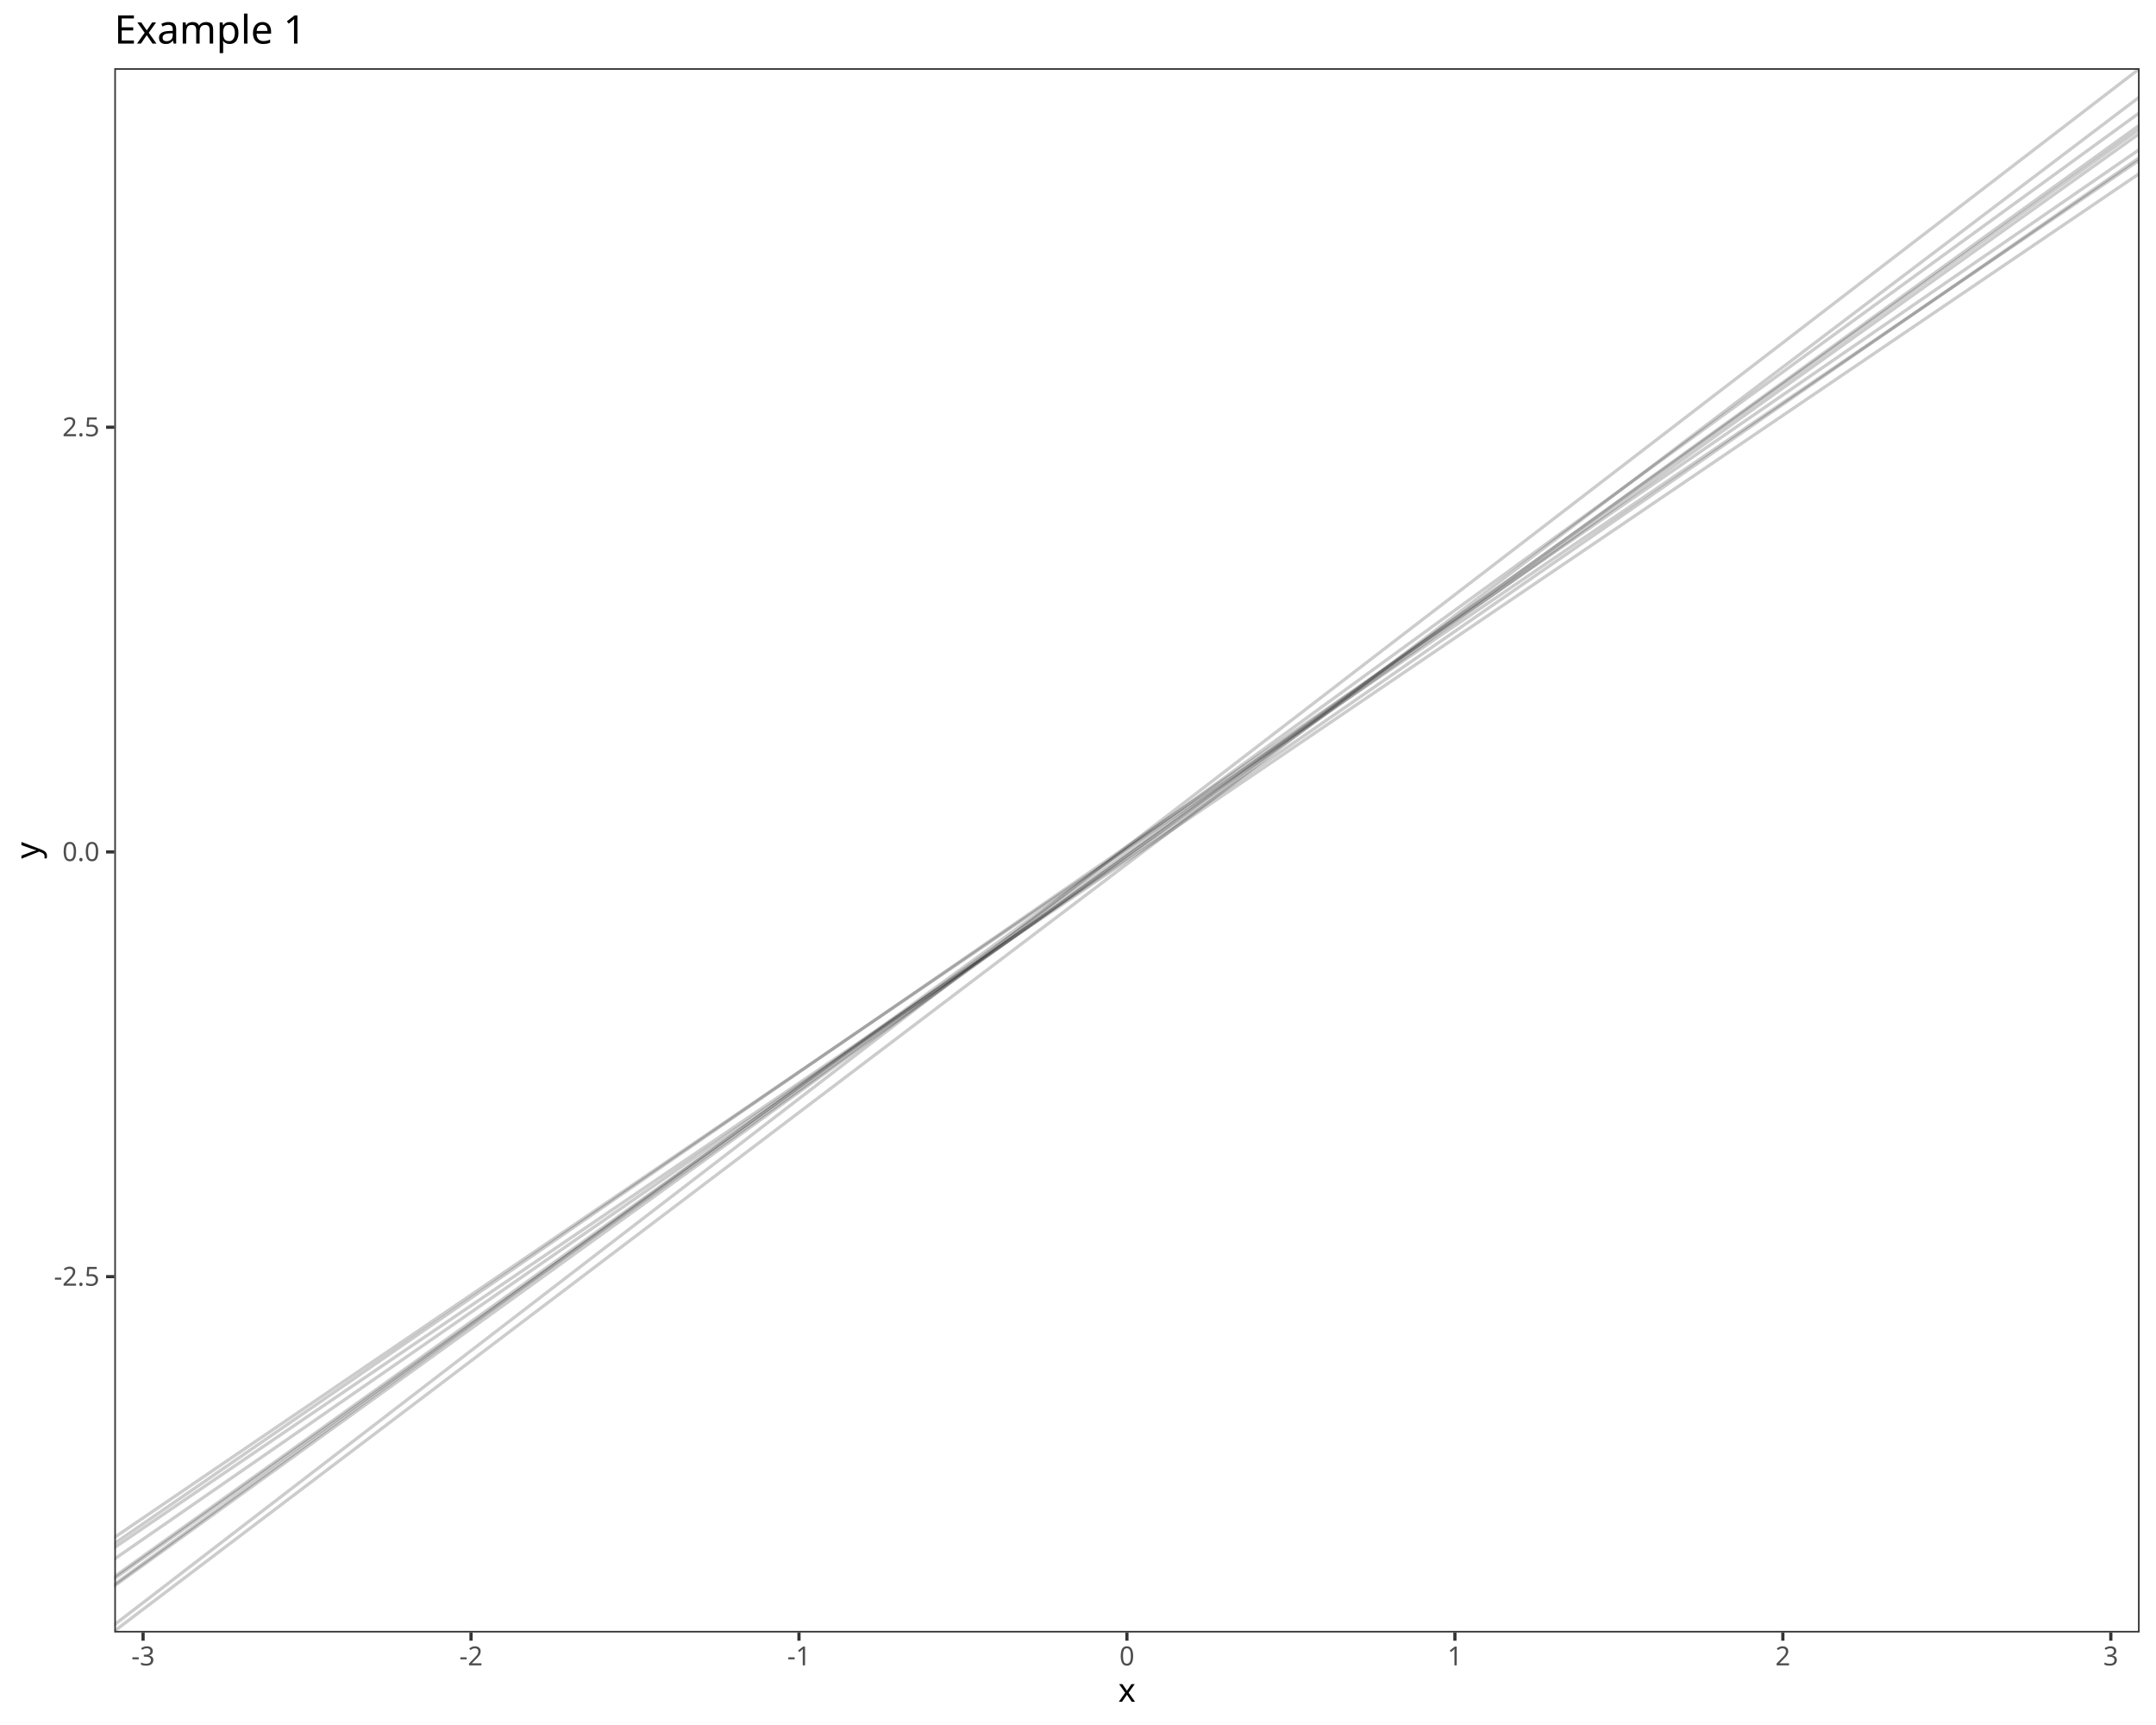
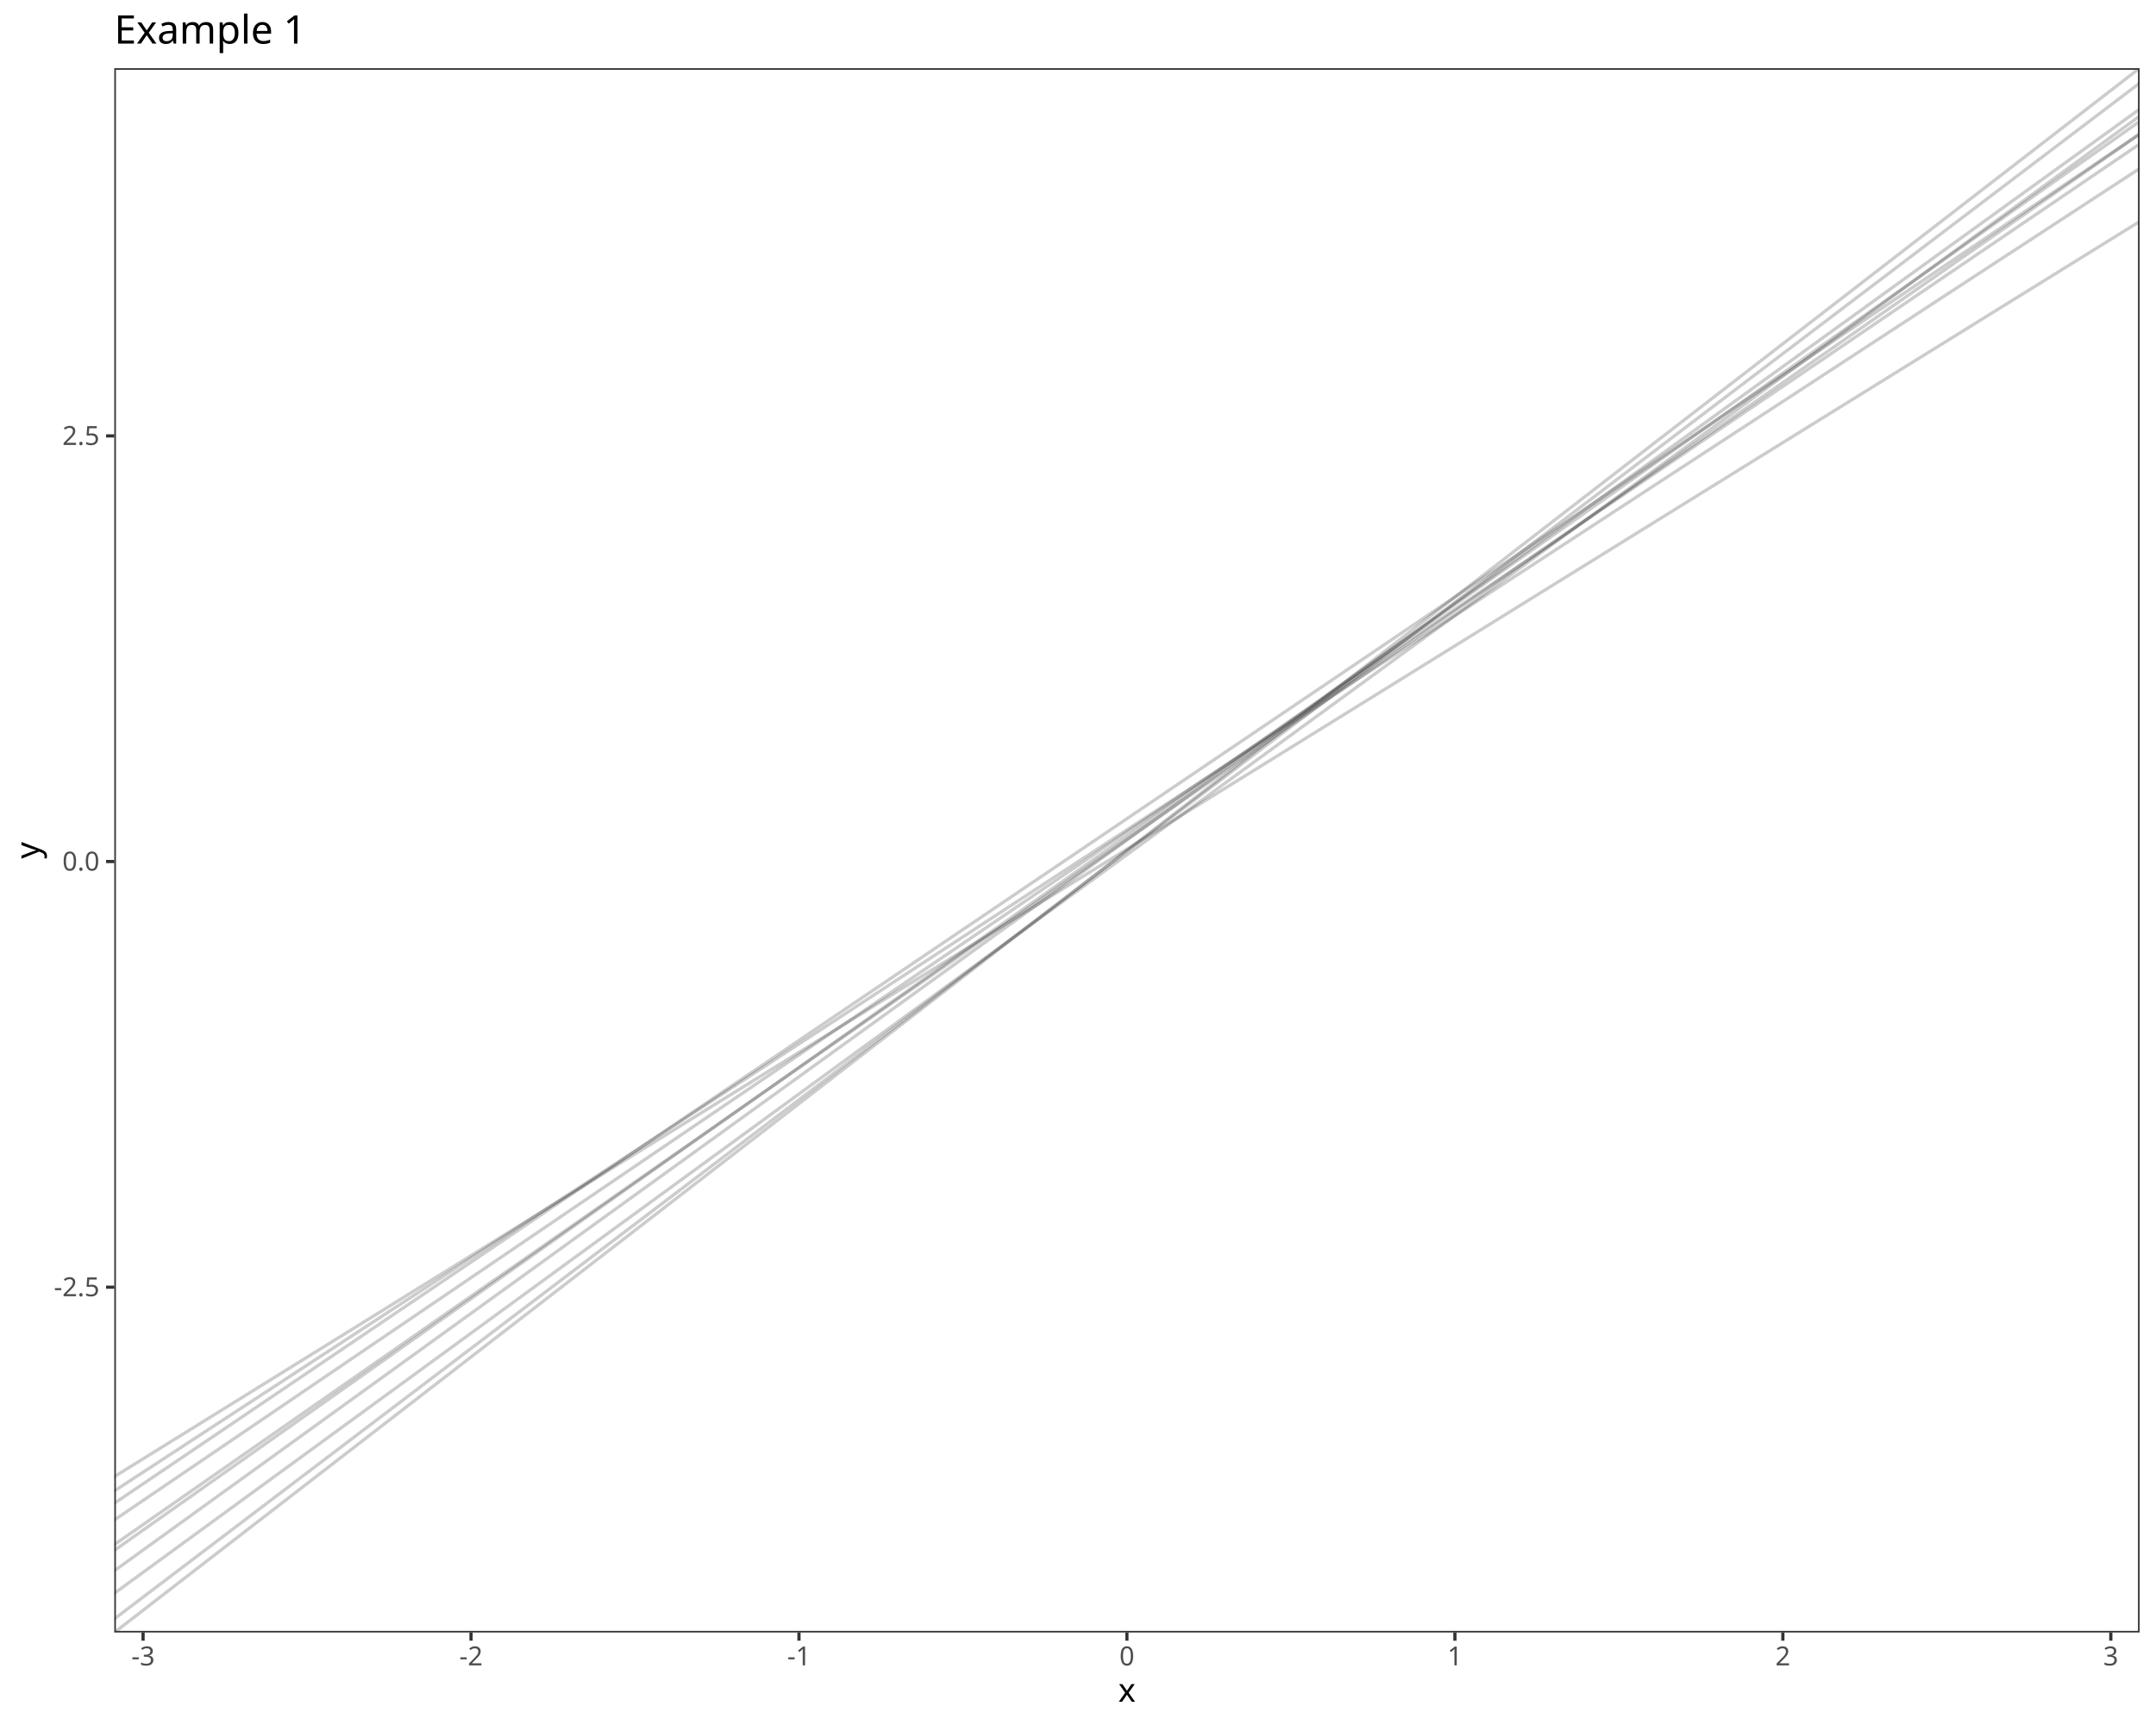
<svg xmlns="http://www.w3.org/2000/svg" class="svglite" data-engine-version="2.0" width="720.00pt" height="576.00pt" viewBox="0 0 720.00 576.00">
  <defs>
    <style type="text/css">
    .svglite line, .svglite polyline, .svglite polygon, .svglite path, .svglite rect, .svglite circle {
      fill: none;
      stroke: #000000;
      stroke-linecap: round;
      stroke-linejoin: round;
      stroke-miterlimit: 10.00;
    }
  </style>
  </defs>
  <rect width="100%" height="100%" style="stroke: none; fill: #FFFFFF;" />
  <defs>
    <clipPath id="cpMC4wMHw3MjAuMDB8MC4wMHw1NzYuMDA=">
      <rect x="0.00" y="0.00" width="720.00" height="576.00" />
    </clipPath>
  </defs>
  <g clip-path="url(#cpMC4wMHw3MjAuMDB8MC4wMHw1NzYuMDA=)">
    <rect x="0.00" y="0.00" width="720.00" height="576.00" style="stroke-width: 1.07; stroke: #FFFFFF; fill: #FFFFFF;" />
  </g>
  <defs>
    <clipPath id="cpMzguMTd8NzE0LjUyfDIyLjc4fDU0NS4xMQ==">
      <rect x="38.17" y="22.78" width="676.35" height="522.33" />
    </clipPath>
  </defs>
  <g clip-path="url(#cpMzguMTd8NzE0LjUyfDIyLjc4fDU0NS4xMQ==)">
    <rect x="38.17" y="22.78" width="676.35" height="522.33" style="stroke-width: 1.07; stroke: none; fill: #FFFFFF;" />
-     <line x1="-638.18" y1="1017.38" x2="1390.87" y2="-446.04" style="stroke-width: 1.07; stroke: #000000; stroke-opacity: 0.20; stroke-linecap: butt;" />
-     <line x1="-638.18" y1="975.67" x2="1390.87" y2="-401.00" style="stroke-width: 1.07; stroke: #000000; stroke-opacity: 0.20; stroke-linecap: butt;" />
-     <line x1="-638.18" y1="973.36" x2="1390.87" y2="-406.54" style="stroke-width: 1.07; stroke: #000000; stroke-opacity: 0.20; stroke-linecap: butt;" />
-     <line x1="-638.18" y1="1020.45" x2="1390.87" y2="-453.78" style="stroke-width: 1.07; stroke: #000000; stroke-opacity: 0.20; stroke-linecap: butt;" />
-     <line x1="-638.18" y1="980.98" x2="1390.87" y2="-415.68" style="stroke-width: 1.07; stroke: #000000; stroke-opacity: 0.20; stroke-linecap: butt;" />
-     <line x1="-638.18" y1="1056.97" x2="1390.87" y2="-479.97" style="stroke-width: 1.07; stroke: #000000; stroke-opacity: 0.20; stroke-linecap: butt;" />
-     <line x1="-638.18" y1="1062.17" x2="1390.87" y2="-496.73" style="stroke-width: 1.07; stroke: #000000; stroke-opacity: 0.20; stroke-linecap: butt;" />
-     <line x1="-638.18" y1="1009.86" x2="1390.87" y2="-440.30" style="stroke-width: 1.07; stroke: #000000; stroke-opacity: 0.20; stroke-linecap: butt;" />
-     <line x1="-638.18" y1="988.63" x2="1390.87" y2="-415.44" style="stroke-width: 1.07; stroke: #000000; stroke-opacity: 0.20; stroke-linecap: butt;" />
-     <line x1="-638.18" y1="1009.73" x2="1390.87" y2="-438.02" style="stroke-width: 1.07; stroke: #000000; stroke-opacity: 0.20; stroke-linecap: butt;" />
+     <line x1="-638.18" y1="1067.44" x2="1390.87" y2="-499.55" style="stroke-width: 1.07; stroke: #000000; stroke-opacity: 0.20; stroke-linecap: butt;" />
+     <line x1="-638.18" y1="1025.30" x2="1390.87" y2="-454.49" style="stroke-width: 1.07; stroke: #000000; stroke-opacity: 0.20; stroke-linecap: butt;" />
+     <line x1="-638.18" y1="939.44" x2="1390.87" y2="-385.30" style="stroke-width: 1.07; stroke: #000000; stroke-opacity: 0.20; stroke-linecap: butt;" />
+     <line x1="-638.18" y1="959.21" x2="1390.87" y2="-412.50" style="stroke-width: 1.07; stroke: #000000; stroke-opacity: 0.20; stroke-linecap: butt;" />
+     <line x1="-638.18" y1="994.87" x2="1390.87" y2="-436.61" style="stroke-width: 1.07; stroke: #000000; stroke-opacity: 0.20; stroke-linecap: butt;" />
+     <line x1="-638.18" y1="1012.59" x2="1390.87" y2="-451.63" style="stroke-width: 1.07; stroke: #000000; stroke-opacity: 0.20; stroke-linecap: butt;" />
+     <line x1="-638.18" y1="986.76" x2="1390.87" y2="-426.20" style="stroke-width: 1.07; stroke: #000000; stroke-opacity: 0.20; stroke-linecap: butt;" />
+     <line x1="-638.18" y1="967.01" x2="1390.87" y2="-411.36" style="stroke-width: 1.07; stroke: #000000; stroke-opacity: 0.20; stroke-linecap: butt;" />
+     <line x1="-638.18" y1="1053.41" x2="1390.87" y2="-485.06" style="stroke-width: 1.07; stroke: #000000; stroke-opacity: 0.20; stroke-linecap: butt;" />
+     <line x1="-638.18" y1="912.18" x2="1390.87" y2="-345.14" style="stroke-width: 1.07; stroke: #000000; stroke-opacity: 0.20; stroke-linecap: butt;" />
    <rect x="38.17" y="22.78" width="676.35" height="522.33" style="stroke-width: 1.07; stroke: #333333;" />
  </g>
  <g clip-path="url(#cpMC4wMHw3MjAuMDB8MC4wMHw1NzYuMDA=)">
-     <text x="33.24" y="429.32" text-anchor="end" style="font-size: 8.80px; fill: #4D4D4D; font-family: sans;" textLength="15.16px" lengthAdjust="spacingAndGlyphs">-2.5</text>
-     <text x="33.24" y="287.50" text-anchor="end" style="font-size: 8.80px; fill: #4D4D4D; font-family: sans;" textLength="12.23px" lengthAdjust="spacingAndGlyphs">0.0</text>
-     <text x="33.24" y="145.67" text-anchor="end" style="font-size: 8.80px; fill: #4D4D4D; font-family: sans;" textLength="12.23px" lengthAdjust="spacingAndGlyphs">2.5</text>
-     <polyline points="35.43,426.29 38.17,426.29 " style="stroke-width: 1.07; stroke: #333333; stroke-linecap: butt;" />
-     <polyline points="35.43,284.47 38.17,284.47 " style="stroke-width: 1.07; stroke: #333333; stroke-linecap: butt;" />
-     <polyline points="35.43,142.65 38.17,142.65 " style="stroke-width: 1.07; stroke: #333333; stroke-linecap: butt;" />
+     <text x="33.24" y="432.83" text-anchor="end" style="font-size: 8.80px; fill: #4D4D4D; font-family: sans;" textLength="15.16px" lengthAdjust="spacingAndGlyphs">-2.5</text>
+     <text x="33.24" y="290.70" text-anchor="end" style="font-size: 8.80px; fill: #4D4D4D; font-family: sans;" textLength="12.23px" lengthAdjust="spacingAndGlyphs">0.0</text>
+     <text x="33.24" y="148.57" text-anchor="end" style="font-size: 8.80px; fill: #4D4D4D; font-family: sans;" textLength="12.23px" lengthAdjust="spacingAndGlyphs">2.5</text>
+     <polyline points="35.43,429.80 38.17,429.80 " style="stroke-width: 1.07; stroke: #333333; stroke-linecap: butt;" />
+     <polyline points="35.43,287.67 38.17,287.67 " style="stroke-width: 1.07; stroke: #333333; stroke-linecap: butt;" />
+     <polyline points="35.43,145.55 38.17,145.55 " style="stroke-width: 1.07; stroke: #333333; stroke-linecap: butt;" />
    <polyline points="47.78,547.85 47.78,545.11 " style="stroke-width: 1.07; stroke: #333333; stroke-linecap: butt;" />
    <polyline points="157.30,547.85 157.30,545.11 " style="stroke-width: 1.07; stroke: #333333; stroke-linecap: butt;" />
    <polyline points="266.82,547.85 266.82,545.11 " style="stroke-width: 1.07; stroke: #333333; stroke-linecap: butt;" />
    <polyline points="376.34,547.85 376.34,545.11 " style="stroke-width: 1.07; stroke: #333333; stroke-linecap: butt;" />
    <polyline points="485.87,547.85 485.87,545.11 " style="stroke-width: 1.07; stroke: #333333; stroke-linecap: butt;" />
    <polyline points="595.39,547.85 595.39,545.11 " style="stroke-width: 1.07; stroke: #333333; stroke-linecap: butt;" />
    <polyline points="704.91,547.85 704.91,545.11 " style="stroke-width: 1.07; stroke: #333333; stroke-linecap: butt;" />
    <text x="47.78" y="556.10" text-anchor="middle" style="font-size: 8.80px; fill: #4D4D4D; font-family: sans;" textLength="7.82px" lengthAdjust="spacingAndGlyphs">-3</text>
    <text x="157.30" y="556.10" text-anchor="middle" style="font-size: 8.80px; fill: #4D4D4D; font-family: sans;" textLength="7.82px" lengthAdjust="spacingAndGlyphs">-2</text>
    <text x="266.82" y="556.10" text-anchor="middle" style="font-size: 8.80px; fill: #4D4D4D; font-family: sans;" textLength="7.82px" lengthAdjust="spacingAndGlyphs">-1</text>
    <text x="376.34" y="556.10" text-anchor="middle" style="font-size: 8.80px; fill: #4D4D4D; font-family: sans;" textLength="4.89px" lengthAdjust="spacingAndGlyphs">0</text>
    <text x="485.87" y="556.10" text-anchor="middle" style="font-size: 8.80px; fill: #4D4D4D; font-family: sans;" textLength="4.89px" lengthAdjust="spacingAndGlyphs">1</text>
    <text x="595.39" y="556.10" text-anchor="middle" style="font-size: 8.80px; fill: #4D4D4D; font-family: sans;" textLength="4.89px" lengthAdjust="spacingAndGlyphs">2</text>
    <text x="704.91" y="556.10" text-anchor="middle" style="font-size: 8.80px; fill: #4D4D4D; font-family: sans;" textLength="4.89px" lengthAdjust="spacingAndGlyphs">3</text>
    <text x="376.34" y="568.24" text-anchor="middle" style="font-size: 11.00px; font-family: sans;" textLength="5.50px" lengthAdjust="spacingAndGlyphs">x</text>
    <text transform="translate(13.05,283.95) rotate(-90)" text-anchor="middle" style="font-size: 11.00px; font-family: sans;" textLength="5.50px" lengthAdjust="spacingAndGlyphs">y</text>
    <text x="38.17" y="14.56" style="font-size: 13.20px; font-family: sans;" textLength="62.38px" lengthAdjust="spacingAndGlyphs">Example 1</text>
  </g>
</svg>
